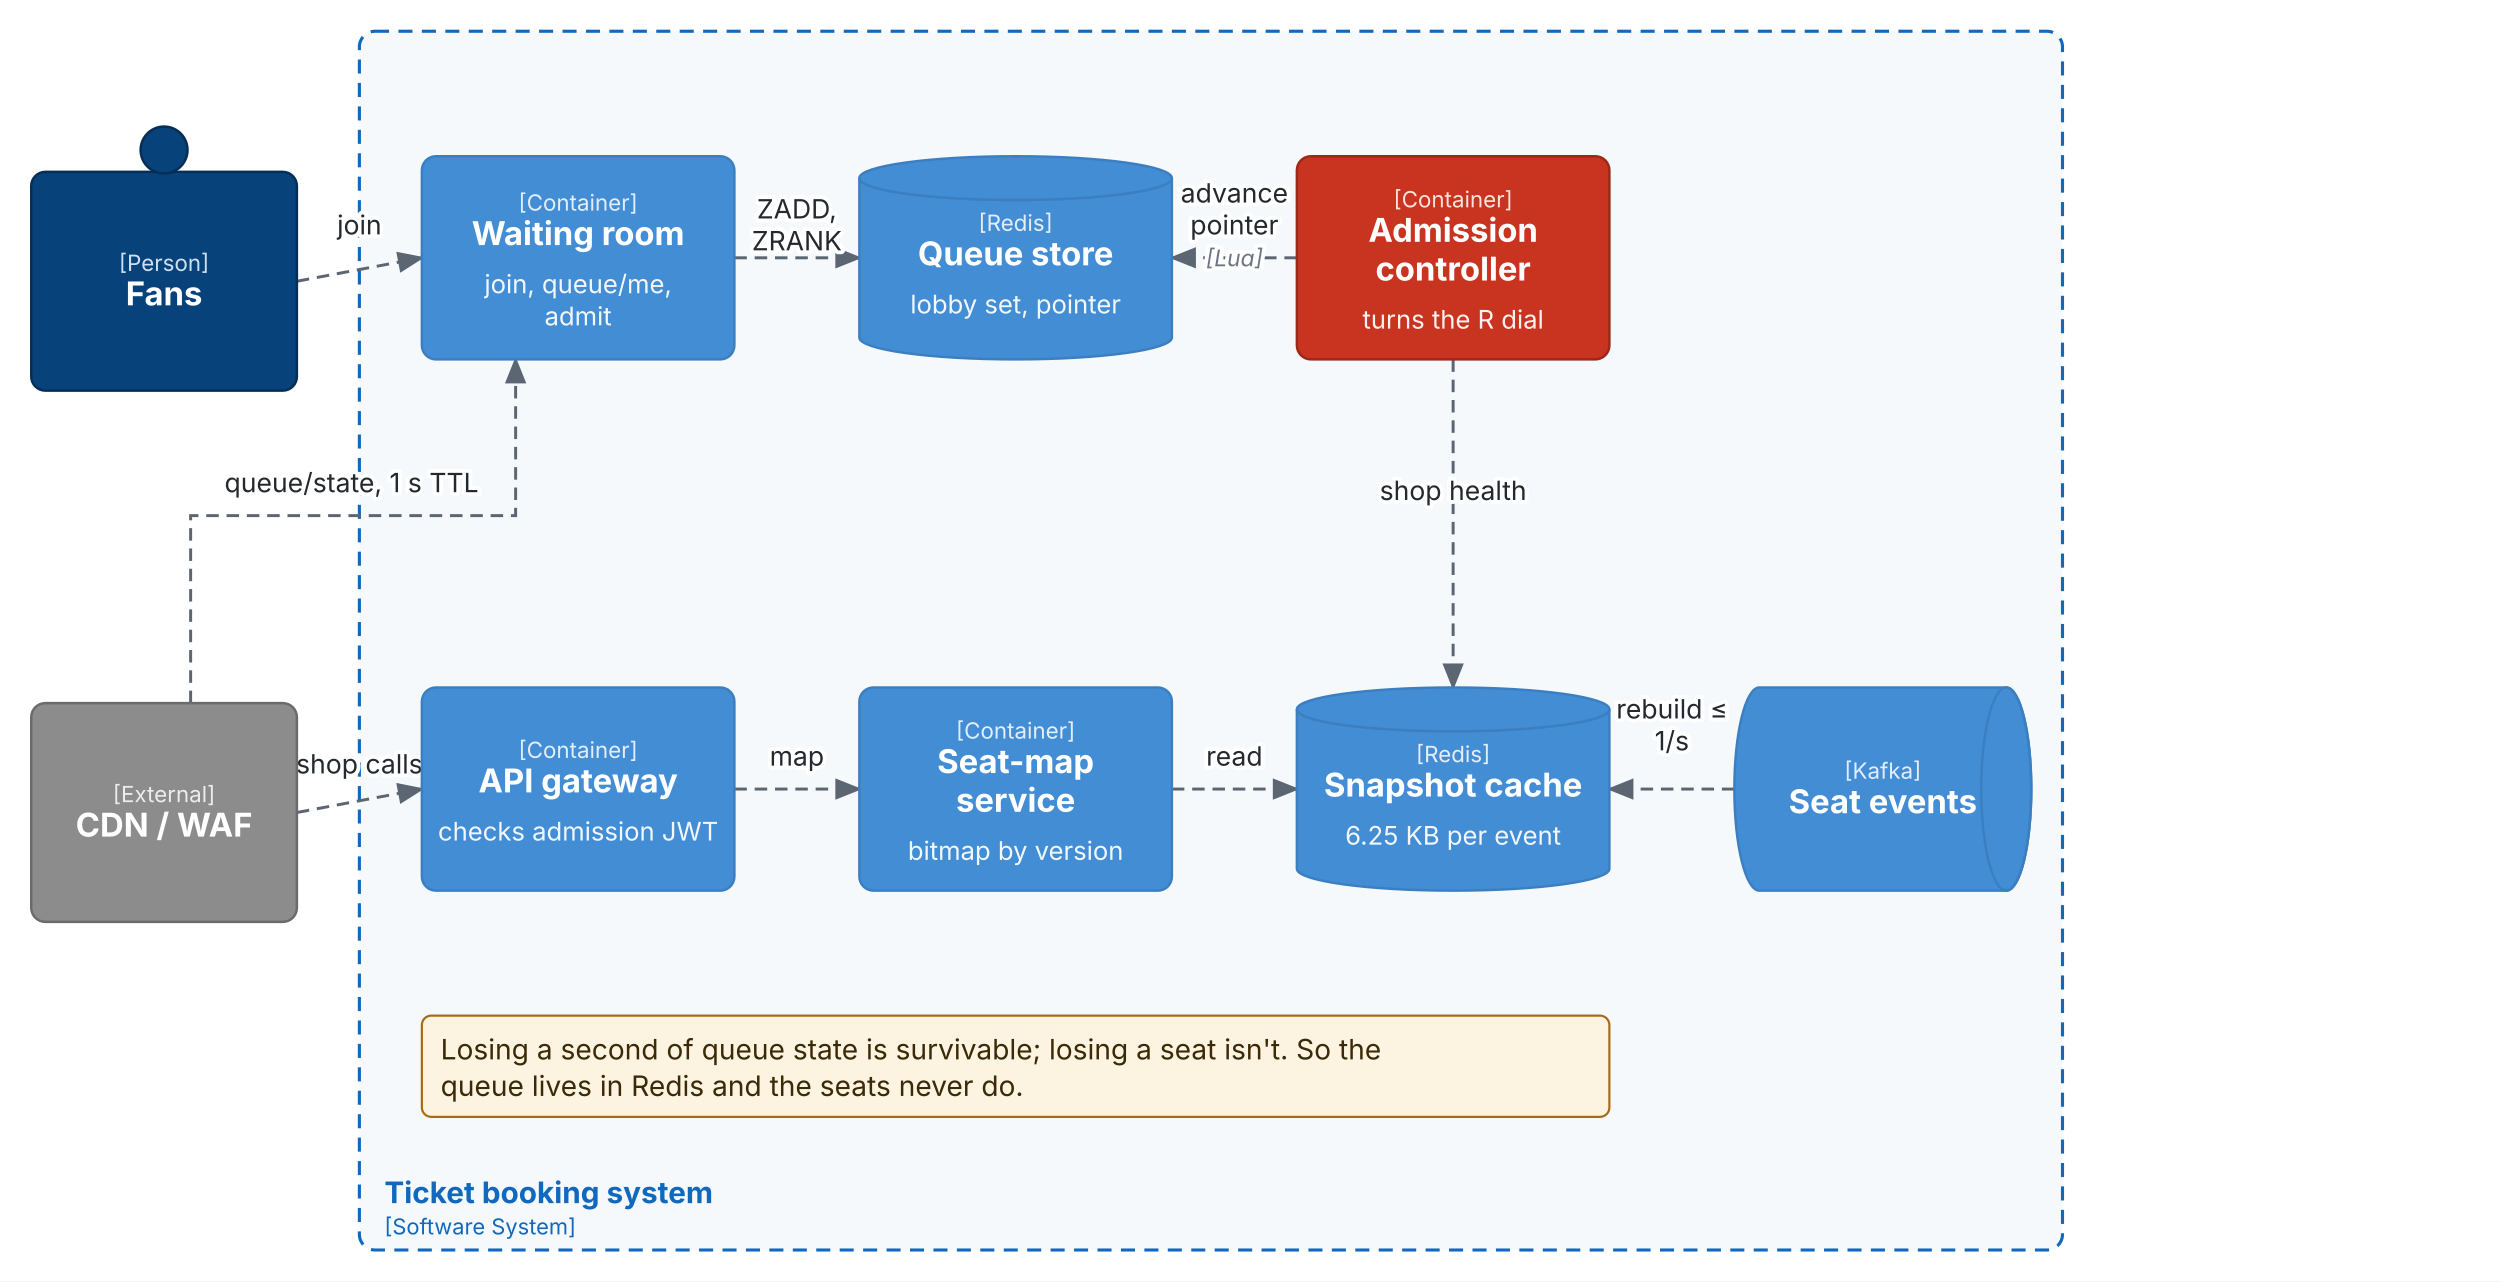
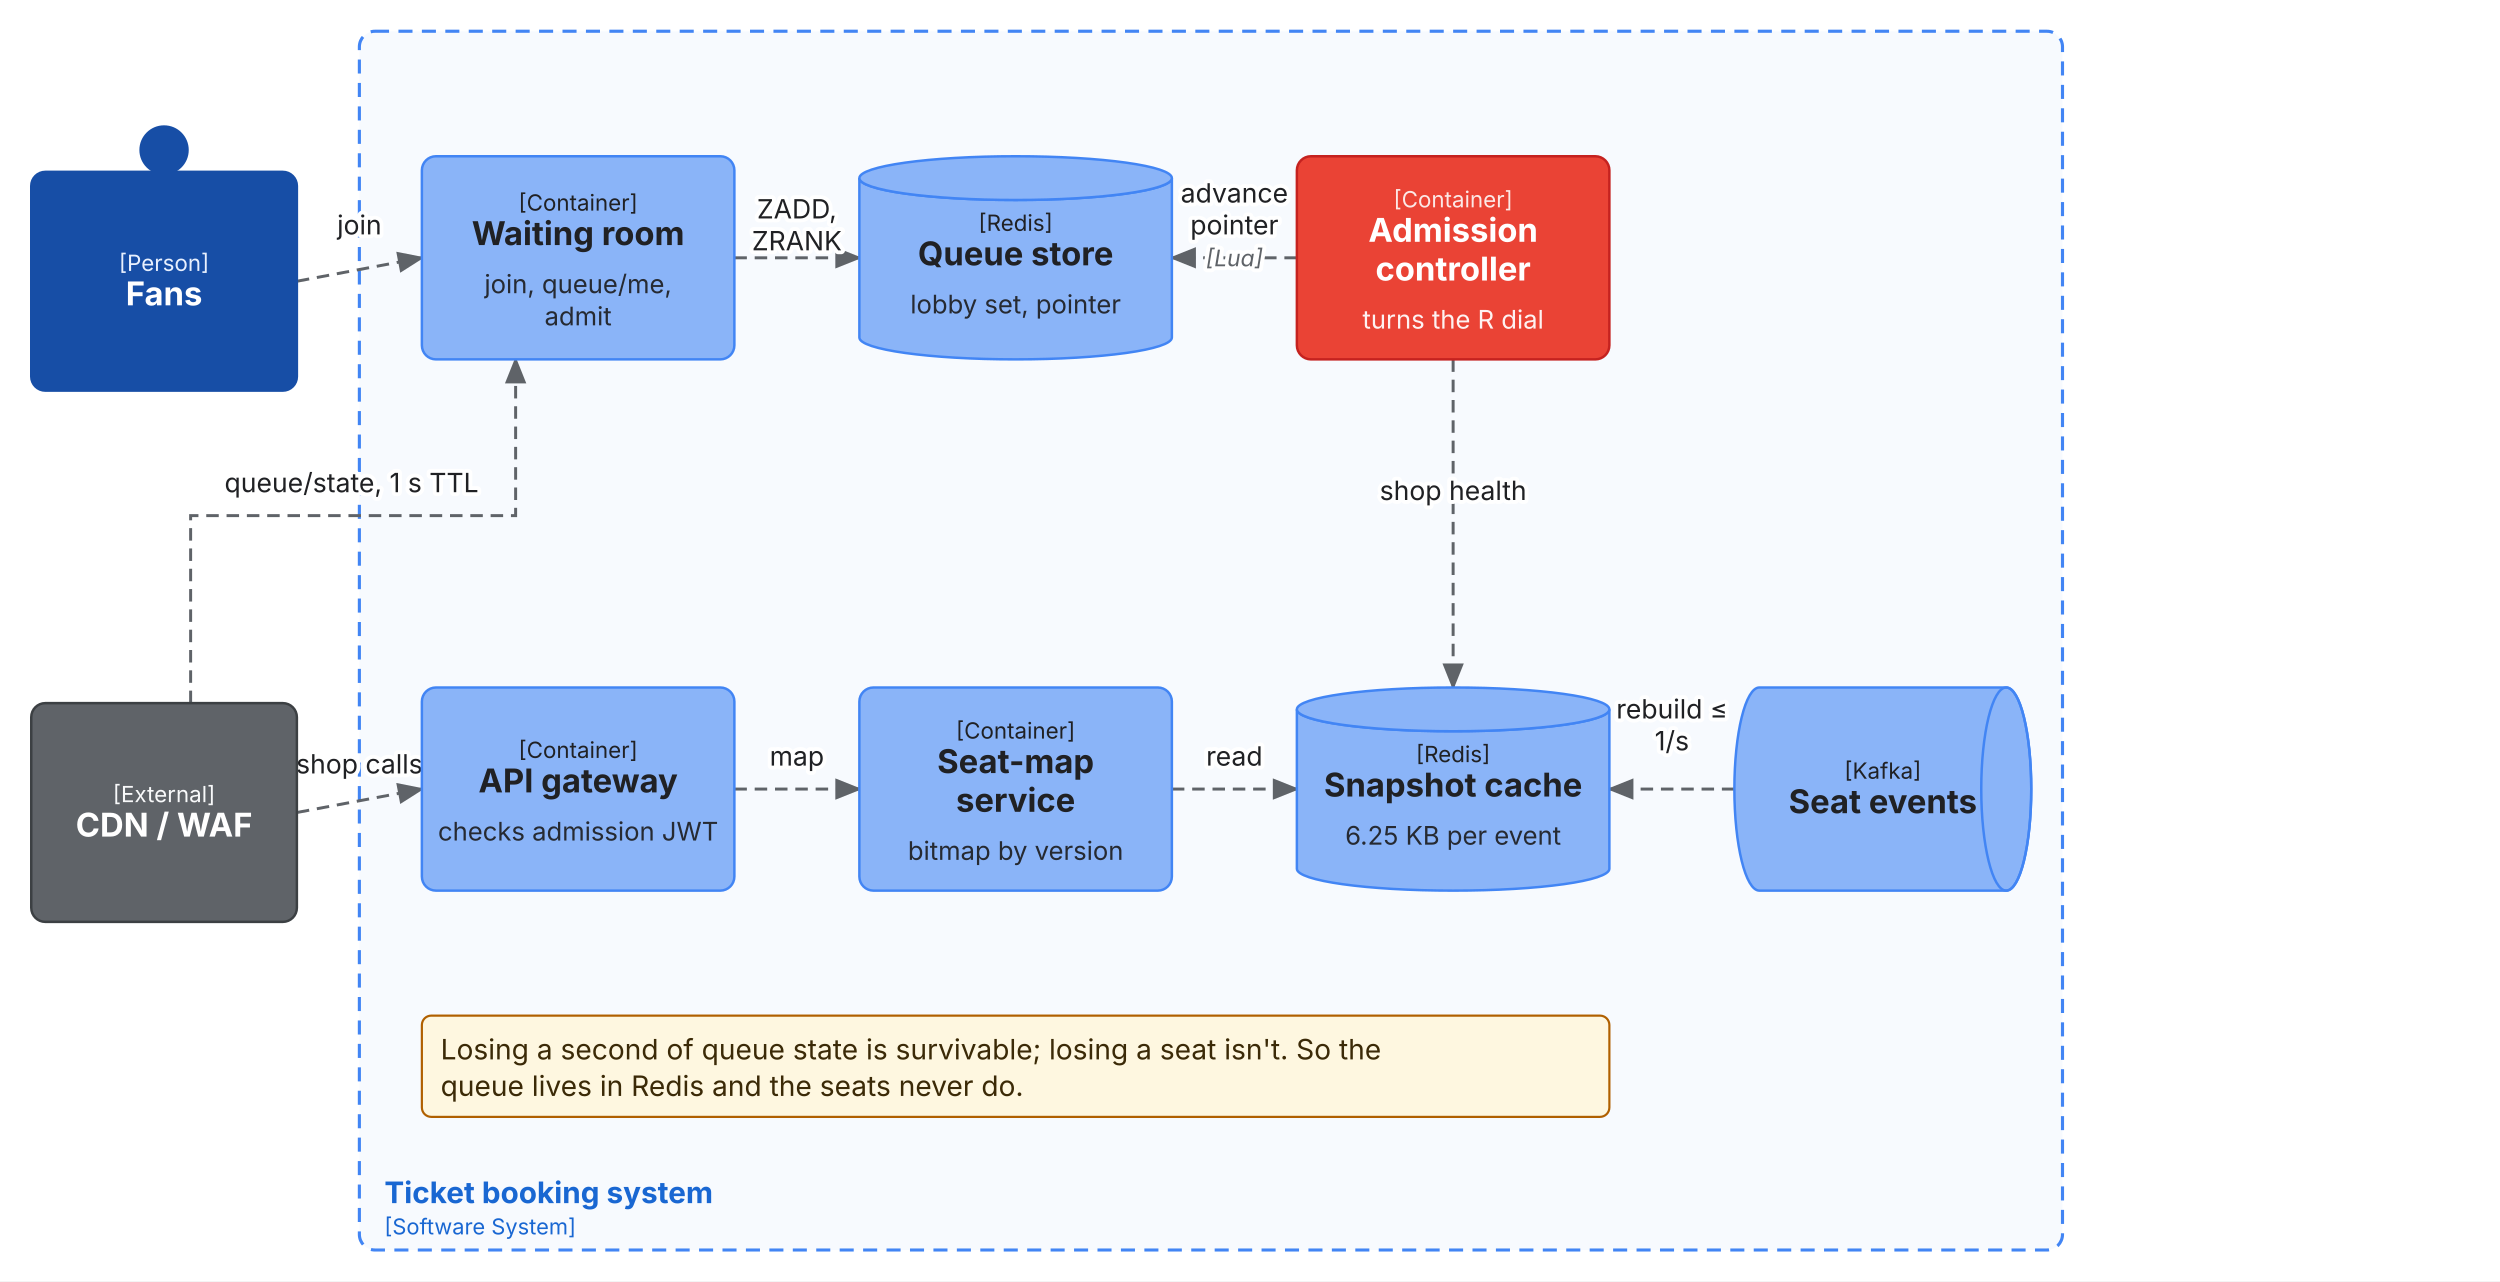
<svg xmlns="http://www.w3.org/2000/svg" class="c4" viewBox="0 0 1600 820" width="1600" height="820">
  <defs>
    <marker id="c4a" viewBox="0 0 10 10" refX="9" refY="5" markerWidth="9" markerHeight="9" orient="auto">
-       <path d="M0,1 L10,5 L0,9 z" fill="#5b6672" />
+       <path d="M0,1 L10,5 L0,9 z" fill="#5f6368" />
    </marker>
    <marker id="c4a-s" viewBox="0 0 10 10" refX="1" refY="5" markerWidth="9" markerHeight="9" orient="auto">
-       <path d="M10,1 L0,5 L10,9 z" fill="#5b6672" />
+       <path d="M10,1 L0,5 L10,9 z" fill="#5f6368" />
    </marker>
  </defs>
  <rect width="1600" height="820" fill="#ffffff" />
-   <rect x="230" y="20" width="1090" height="780" rx="10" fill="#1168bd" fill-opacity="0.04" stroke="#1168bd" stroke-width="2" stroke-dasharray="9 6" />
-   <text x="246" y="770" font-family="Inter, Helvetica, Arial, sans-serif" font-size="19" font-weight="700" fill="#1168bd">Ticket booking system</text>
-   <text x="246" y="790" font-family="Inter, Helvetica, Arial, sans-serif" font-size="14" fill="#1168bd">[Software System]</text>
-   <path d="M190.0,180.0 L270.0,165.0" fill="none" stroke="#5b6672" stroke-width="1.9" stroke-dasharray="8 5" marker-end="url(#c4a)" />
-   <text x="230.0" y="150.0" text-anchor="middle" font-family="Inter, Helvetica, Arial, sans-serif" font-size="17.0" fill="#24292f" font-style="normal" paint-order="stroke" stroke="#ffffff" stroke-width="5" stroke-linejoin="round">join</text>
-   <path d="M122.0,450.0 L122.0,330.0 L330.0,330.0 L330.0,230.0" fill="none" stroke="#5b6672" stroke-width="1.9" stroke-dasharray="8 5" marker-end="url(#c4a)" />
-   <text x="225.0" y="315.0" text-anchor="middle" font-family="Inter, Helvetica, Arial, sans-serif" font-size="17.0" fill="#24292f" font-style="normal" paint-order="stroke" stroke="#ffffff" stroke-width="5" stroke-linejoin="round">queue/state, 1 s TTL</text>
-   <path d="M470.0,165.0 L550.0,165.0" fill="none" stroke="#5b6672" stroke-width="1.9" stroke-dasharray="8 5" marker-end="url(#c4a)" />
-   <text x="510.0" y="139.8" text-anchor="middle" font-family="Inter, Helvetica, Arial, sans-serif" font-size="17.0" fill="#24292f" font-style="normal" paint-order="stroke" stroke="#ffffff" stroke-width="5" stroke-linejoin="round">ZADD,</text>
-   <text x="510.0" y="160.2" text-anchor="middle" font-family="Inter, Helvetica, Arial, sans-serif" font-size="17.0" fill="#24292f" font-style="normal" paint-order="stroke" stroke="#ffffff" stroke-width="5" stroke-linejoin="round">ZRANK</text>
-   <path d="M830.0,165.0 L750.0,165.0" fill="none" stroke="#5b6672" stroke-width="1.9" stroke-dasharray="8 5" marker-end="url(#c4a)" />
-   <text x="790.0" y="129.6" text-anchor="middle" font-family="Inter, Helvetica, Arial, sans-serif" font-size="17.0" fill="#24292f" font-style="normal" paint-order="stroke" stroke="#ffffff" stroke-width="5" stroke-linejoin="round">advance</text>
-   <text x="790.0" y="150.0" text-anchor="middle" font-family="Inter, Helvetica, Arial, sans-serif" font-size="17.0" fill="#24292f" font-style="normal" paint-order="stroke" stroke="#ffffff" stroke-width="5" stroke-linejoin="round">pointer</text>
-   <text x="790.0" y="170.4" text-anchor="middle" font-family="Inter, Helvetica, Arial, sans-serif" font-size="14.6" fill="#6e7781" font-style="italic" paint-order="stroke" stroke="#ffffff" stroke-width="5" stroke-linejoin="round">[Lua]</text>
-   <path d="M190.0,520.0 L270.0,505.0" fill="none" stroke="#5b6672" stroke-width="1.9" stroke-dasharray="8 5" marker-end="url(#c4a)" />
-   <text x="230.0" y="495.0" text-anchor="middle" font-family="Inter, Helvetica, Arial, sans-serif" font-size="17.0" fill="#24292f" font-style="normal" paint-order="stroke" stroke="#ffffff" stroke-width="5" stroke-linejoin="round">shop calls</text>
-   <path d="M470.0,505.0 L550.0,505.0" fill="none" stroke="#5b6672" stroke-width="1.9" stroke-dasharray="8 5" marker-end="url(#c4a)" />
-   <text x="510.0" y="490.0" text-anchor="middle" font-family="Inter, Helvetica, Arial, sans-serif" font-size="17.0" fill="#24292f" font-style="normal" paint-order="stroke" stroke="#ffffff" stroke-width="5" stroke-linejoin="round">map</text>
-   <path d="M750.0,505.0 L830.0,505.0" fill="none" stroke="#5b6672" stroke-width="1.9" stroke-dasharray="8 5" marker-end="url(#c4a)" />
-   <text x="790.0" y="490.0" text-anchor="middle" font-family="Inter, Helvetica, Arial, sans-serif" font-size="17.0" fill="#24292f" font-style="normal" paint-order="stroke" stroke="#ffffff" stroke-width="5" stroke-linejoin="round">read</text>
-   <path d="M1110.0,505.0 L1030.0,505.0" fill="none" stroke="#5b6672" stroke-width="1.9" stroke-dasharray="8 5" marker-end="url(#c4a)" />
-   <text x="1070.0" y="459.8" text-anchor="middle" font-family="Inter, Helvetica, Arial, sans-serif" font-size="17.0" fill="#24292f" font-style="normal" paint-order="stroke" stroke="#ffffff" stroke-width="5" stroke-linejoin="round">rebuild ≤</text>
-   <text x="1070.0" y="480.2" text-anchor="middle" font-family="Inter, Helvetica, Arial, sans-serif" font-size="17.0" fill="#24292f" font-style="normal" paint-order="stroke" stroke="#ffffff" stroke-width="5" stroke-linejoin="round">1/s</text>
-   <path d="M930.0,230.0 L930.0,440.0" fill="none" stroke="#5b6672" stroke-width="1.9" stroke-dasharray="8 5" marker-end="url(#c4a)" />
-   <text x="930.0" y="320.0" text-anchor="middle" font-family="Inter, Helvetica, Arial, sans-serif" font-size="17.0" fill="#24292f" font-style="normal" paint-order="stroke" stroke="#ffffff" stroke-width="5" stroke-linejoin="round">shop health</text>
-   <rect x="20" y="110" width="170" height="140" rx="9" fill="#08427b" stroke="#052e56" stroke-width="1.6" />
-   <circle cx="105.0" cy="96" r="15" fill="#08427b" stroke="#052e56" stroke-width="1.6" />
-   <text x="105.0" y="173.385" text-anchor="middle" font-family="Inter, Helvetica, Arial, sans-serif" font-size="14.3" fill="#cfe0f3">[Person]</text>
-   <text x="105.0" y="195.435" text-anchor="middle" font-family="Inter, Helvetica, Arial, sans-serif" font-size="21" font-weight="700" fill="#ffffff">Fans</text>
-   <rect x="20" y="450" width="170" height="140" rx="9" fill="#8c8c8c" stroke="#6b6b6b" stroke-width="1.6" />
-   <text x="105.0" y="513.385" text-anchor="middle" font-family="Inter, Helvetica, Arial, sans-serif" font-size="14.3" fill="#ececec">[External]</text>
-   <text x="105.0" y="535.435" text-anchor="middle" font-family="Inter, Helvetica, Arial, sans-serif" font-size="21" font-weight="700" fill="#ffffff">CDN / WAF</text>
-   <rect x="270" y="100" width="200" height="130" rx="9" fill="#438dd5" stroke="#3c7fc0" stroke-width="1.6" />
-   <text x="370.0" y="134.805" text-anchor="middle" font-family="Inter, Helvetica, Arial, sans-serif" font-size="14.3" fill="#e3eefa">[Container]</text>
-   <text x="370.0" y="156.855" text-anchor="middle" font-family="Inter, Helvetica, Arial, sans-serif" font-size="21" font-weight="700" fill="#ffffff">Waiting room</text>
-   <text x="370.0" y="187.635" text-anchor="middle" font-family="Inter, Helvetica, Arial, sans-serif" font-size="16.4" fill="#ffffff" fill-opacity="0.93">join, queue/me,</text>
-   <text x="370.0" y="208.215" text-anchor="middle" font-family="Inter, Helvetica, Arial, sans-serif" font-size="16.4" fill="#ffffff" fill-opacity="0.93">admit</text>
-   <path d="M550,114 a100.0,14 0 0,0 200,0 v102 a100.0,14 0 0,1 -200,0 z" fill="#438dd5" stroke="#3c7fc0" stroke-width="1.6" />
-   <ellipse cx="650.0" cy="114" rx="100.0" ry="14" fill="#438dd5" stroke="#3c7fc0" stroke-width="1.6" />
-   <text x="650.0" y="147.75" text-anchor="middle" font-family="Inter, Helvetica, Arial, sans-serif" font-size="14.3" fill="#e3eefa">[Redis]</text>
-   <text x="650.0" y="169.8" text-anchor="middle" font-family="Inter, Helvetica, Arial, sans-serif" font-size="21" font-weight="700" fill="#ffffff">Queue store</text>
-   <text x="650.0" y="200.58" text-anchor="middle" font-family="Inter, Helvetica, Arial, sans-serif" font-size="16.4" fill="#ffffff" fill-opacity="0.93">lobby set, pointer</text>
-   <rect x="830" y="100" width="200" height="130" rx="9" fill="#c8341f" stroke="#9d2817" stroke-width="1.6" />
-   <text x="930.0" y="132.705" text-anchor="middle" font-family="Inter, Helvetica, Arial, sans-serif" font-size="14.3" fill="#fde3de">[Container]</text>
-   <text x="930.0" y="154.755" text-anchor="middle" font-family="Inter, Helvetica, Arial, sans-serif" font-size="21" font-weight="700" fill="#ffffff">Admission</text>
-   <text x="930.0" y="179.535" text-anchor="middle" font-family="Inter, Helvetica, Arial, sans-serif" font-size="21" font-weight="700" fill="#ffffff">controller</text>
-   <text x="930.0" y="210.315" text-anchor="middle" font-family="Inter, Helvetica, Arial, sans-serif" font-size="16.4" fill="#ffffff" fill-opacity="0.93">turns the R dial</text>
-   <rect x="270" y="440" width="200" height="130" rx="9" fill="#438dd5" stroke="#3c7fc0" stroke-width="1.6" />
-   <text x="370.0" y="485.095" text-anchor="middle" font-family="Inter, Helvetica, Arial, sans-serif" font-size="14.3" fill="#e3eefa">[Container]</text>
-   <text x="370.0" y="507.145" text-anchor="middle" font-family="Inter, Helvetica, Arial, sans-serif" font-size="21" font-weight="700" fill="#ffffff">API gateway</text>
-   <text x="370.0" y="537.925" text-anchor="middle" font-family="Inter, Helvetica, Arial, sans-serif" font-size="16.4" fill="#ffffff" fill-opacity="0.93">checks admission JWT</text>
-   <rect x="550" y="440" width="200" height="130" rx="9" fill="#438dd5" stroke="#3c7fc0" stroke-width="1.6" />
-   <text x="650.0" y="472.705" text-anchor="middle" font-family="Inter, Helvetica, Arial, sans-serif" font-size="14.3" fill="#e3eefa">[Container]</text>
-   <text x="650.0" y="494.755" text-anchor="middle" font-family="Inter, Helvetica, Arial, sans-serif" font-size="21" font-weight="700" fill="#ffffff">Seat-map</text>
-   <text x="650.0" y="519.535" text-anchor="middle" font-family="Inter, Helvetica, Arial, sans-serif" font-size="21" font-weight="700" fill="#ffffff">service</text>
-   <text x="650.0" y="550.315" text-anchor="middle" font-family="Inter, Helvetica, Arial, sans-serif" font-size="16.4" fill="#ffffff" fill-opacity="0.93">bitmap by version</text>
-   <path d="M830,454 a100.0,14 0 0,0 200,0 v102 a100.0,14 0 0,1 -200,0 z" fill="#438dd5" stroke="#3c7fc0" stroke-width="1.6" />
-   <ellipse cx="930.0" cy="454" rx="100.0" ry="14" fill="#438dd5" stroke="#3c7fc0" stroke-width="1.6" />
-   <text x="930.0" y="487.75" text-anchor="middle" font-family="Inter, Helvetica, Arial, sans-serif" font-size="14.3" fill="#e3eefa">[Redis]</text>
-   <text x="930.0" y="509.8" text-anchor="middle" font-family="Inter, Helvetica, Arial, sans-serif" font-size="21" font-weight="700" fill="#ffffff">Snapshot cache</text>
-   <text x="930.0" y="540.58" text-anchor="middle" font-family="Inter, Helvetica, Arial, sans-serif" font-size="16.4" fill="#ffffff" fill-opacity="0.93">6.25 KB per event</text>
-   <path d="M1126,440 h158 a16,65.0 0 0,1 0,130 h-158 a16,65.0 0 0,1 0,-130 z" fill="#438dd5" stroke="#3c7fc0" stroke-width="1.6" />
-   <ellipse cx="1284" cy="505.0" rx="16" ry="65.0" fill="none" stroke="#3c7fc0" stroke-width="1.6" />
-   <text x="1205.0" y="498.385" text-anchor="middle" font-family="Inter, Helvetica, Arial, sans-serif" font-size="14.3" fill="#e3eefa">[Kafka]</text>
-   <text x="1205.0" y="520.435" text-anchor="middle" font-family="Inter, Helvetica, Arial, sans-serif" font-size="21" font-weight="700" fill="#ffffff">Seat events</text>
-   <rect x="270" y="650" width="760" height="64.8" rx="6" fill="#fdf3e1" stroke="#a86a12" stroke-width="1.4" />
-   <text x="282" y="678.0" font-family="Inter, Helvetica, Arial, sans-serif" font-size="18" fill="#3b2a07">Losing a second of queue state is survivable; losing a seat isn't. So the</text>
-   <text x="282" y="701.4" font-family="Inter, Helvetica, Arial, sans-serif" font-size="18" fill="#3b2a07">queue lives in Redis and the seats never do.</text>
+   <rect x="230" y="20" width="1090" height="780" rx="10" fill="#4285f4" fill-opacity="0.04" stroke="#4285f4" stroke-width="2" stroke-dasharray="9 6" />
+   <text x="246" y="770" font-family="Inter, Roboto, sans-serif" font-size="19" font-weight="700" fill="#1967D2">Ticket booking system</text>
+   <text x="246" y="790" font-family="Inter, Roboto, sans-serif" font-size="14" fill="#1967D2">[Software System]</text>
+   <g data-k="e:0">
+     <path d="M190.0,180.0 L270.0,165.0" fill="none" stroke="#5f6368" stroke-width="1.9" stroke-dasharray="8 5" marker-end="url(#c4a)" />
+     <text x="230.0" y="150.0" text-anchor="middle" font-family="Inter, Roboto, sans-serif" font-size="17.0" fill="#202124" font-style="normal" paint-order="stroke" stroke="#ffffff" stroke-width="5" stroke-linejoin="round">join</text>
+   </g>
+   <g data-k="e:1">
+     <path d="M122.0,450.0 L122.0,330.0 L330.0,330.0 L330.0,230.0" fill="none" stroke="#5f6368" stroke-width="1.9" stroke-dasharray="8 5" marker-end="url(#c4a)" />
+     <text x="225.0" y="315.0" text-anchor="middle" font-family="Inter, Roboto, sans-serif" font-size="17.0" fill="#202124" font-style="normal" paint-order="stroke" stroke="#ffffff" stroke-width="5" stroke-linejoin="round">queue/state, 1 s TTL</text>
+   </g>
+   <g data-k="e:2">
+     <path d="M470.0,165.0 L550.0,165.0" fill="none" stroke="#5f6368" stroke-width="1.9" stroke-dasharray="8 5" marker-end="url(#c4a)" />
+     <text x="510.0" y="139.8" text-anchor="middle" font-family="Inter, Roboto, sans-serif" font-size="17.0" fill="#202124" font-style="normal" paint-order="stroke" stroke="#ffffff" stroke-width="5" stroke-linejoin="round">ZADD,</text>
+     <text x="510.0" y="160.2" text-anchor="middle" font-family="Inter, Roboto, sans-serif" font-size="17.0" fill="#202124" font-style="normal" paint-order="stroke" stroke="#ffffff" stroke-width="5" stroke-linejoin="round">ZRANK</text>
+   </g>
+   <g data-k="e:3">
+     <path d="M830.0,165.0 L750.0,165.0" fill="none" stroke="#5f6368" stroke-width="1.9" stroke-dasharray="8 5" marker-end="url(#c4a)" />
+     <text x="790.0" y="129.6" text-anchor="middle" font-family="Inter, Roboto, sans-serif" font-size="17.0" fill="#202124" font-style="normal" paint-order="stroke" stroke="#ffffff" stroke-width="5" stroke-linejoin="round">advance</text>
+     <text x="790.0" y="150.0" text-anchor="middle" font-family="Inter, Roboto, sans-serif" font-size="17.0" fill="#202124" font-style="normal" paint-order="stroke" stroke="#ffffff" stroke-width="5" stroke-linejoin="round">pointer</text>
+     <text x="790.0" y="170.4" text-anchor="middle" font-family="Inter, Roboto, sans-serif" font-size="14.6" fill="#5f6368" font-style="italic" paint-order="stroke" stroke="#ffffff" stroke-width="5" stroke-linejoin="round">[Lua]</text>
+   </g>
+   <g data-k="e:4">
+     <path d="M190.0,520.0 L270.0,505.0" fill="none" stroke="#5f6368" stroke-width="1.9" stroke-dasharray="8 5" marker-end="url(#c4a)" />
+     <text x="230.0" y="495.0" text-anchor="middle" font-family="Inter, Roboto, sans-serif" font-size="17.0" fill="#202124" font-style="normal" paint-order="stroke" stroke="#ffffff" stroke-width="5" stroke-linejoin="round">shop calls</text>
+   </g>
+   <g data-k="e:5">
+     <path d="M470.0,505.0 L550.0,505.0" fill="none" stroke="#5f6368" stroke-width="1.9" stroke-dasharray="8 5" marker-end="url(#c4a)" />
+     <text x="510.0" y="490.0" text-anchor="middle" font-family="Inter, Roboto, sans-serif" font-size="17.0" fill="#202124" font-style="normal" paint-order="stroke" stroke="#ffffff" stroke-width="5" stroke-linejoin="round">map</text>
+   </g>
+   <g data-k="e:6">
+     <path d="M750.0,505.0 L830.0,505.0" fill="none" stroke="#5f6368" stroke-width="1.9" stroke-dasharray="8 5" marker-end="url(#c4a)" />
+     <text x="790.0" y="490.0" text-anchor="middle" font-family="Inter, Roboto, sans-serif" font-size="17.0" fill="#202124" font-style="normal" paint-order="stroke" stroke="#ffffff" stroke-width="5" stroke-linejoin="round">read</text>
+   </g>
+   <g data-k="e:7">
+     <path d="M1110.0,505.0 L1030.0,505.0" fill="none" stroke="#5f6368" stroke-width="1.9" stroke-dasharray="8 5" marker-end="url(#c4a)" />
+     <text x="1070.0" y="459.8" text-anchor="middle" font-family="Inter, Roboto, sans-serif" font-size="17.0" fill="#202124" font-style="normal" paint-order="stroke" stroke="#ffffff" stroke-width="5" stroke-linejoin="round">rebuild ≤</text>
+     <text x="1070.0" y="480.2" text-anchor="middle" font-family="Inter, Roboto, sans-serif" font-size="17.0" fill="#202124" font-style="normal" paint-order="stroke" stroke="#ffffff" stroke-width="5" stroke-linejoin="round">1/s</text>
+   </g>
+   <g data-k="e:8">
+     <path d="M930.0,230.0 L930.0,440.0" fill="none" stroke="#5f6368" stroke-width="1.9" stroke-dasharray="8 5" marker-end="url(#c4a)" />
+     <text x="930.0" y="320.0" text-anchor="middle" font-family="Inter, Roboto, sans-serif" font-size="17.0" fill="#202124" font-style="normal" paint-order="stroke" stroke="#ffffff" stroke-width="5" stroke-linejoin="round">shop health</text>
+   </g>
+   <g data-k="n:fan">
+     <rect x="20" y="110" width="170" height="140" rx="9" fill="#174ea6" stroke="#174ea6" stroke-width="1.6" />
+     <circle cx="105.0" cy="96" r="15" fill="#174ea6" stroke="#174ea6" stroke-width="1.6" />
+     <text x="105.0" y="173.385" text-anchor="middle" font-family="Inter, Roboto, sans-serif" font-size="14.3" fill="#e8f0fe">[Person]</text>
+     <text x="105.0" y="195.435" text-anchor="middle" font-family="Inter, Roboto, sans-serif" font-size="21" font-weight="700" fill="#ffffff">Fans</text>
+   </g>
+   <g data-k="n:cdn">
+     <rect x="20" y="450" width="170" height="140" rx="9" fill="#5f6368" stroke="#3c4043" stroke-width="1.6" />
+     <text x="105.0" y="513.385" text-anchor="middle" font-family="Inter, Roboto, sans-serif" font-size="14.3" fill="#f8f9fa">[External]</text>
+     <text x="105.0" y="535.435" text-anchor="middle" font-family="Inter, Roboto, sans-serif" font-size="21" font-weight="700" fill="#ffffff">CDN / WAF</text>
+   </g>
+   <g data-k="n:wr">
+     <rect x="270" y="100" width="200" height="130" rx="9" fill="#8ab4f8" stroke="#4285f4" stroke-width="1.6" />
+     <text x="370.0" y="134.805" text-anchor="middle" font-family="Inter, Roboto, sans-serif" font-size="14.3" fill="#202124">[Container]</text>
+     <text x="370.0" y="156.855" text-anchor="middle" font-family="Inter, Roboto, sans-serif" font-size="21" font-weight="700" fill="#202124">Waiting room</text>
+     <text x="370.0" y="187.635" text-anchor="middle" font-family="Inter, Roboto, sans-serif" font-size="16.4" fill="#202124" fill-opacity="0.93">join, queue/me,</text>
+     <text x="370.0" y="208.215" text-anchor="middle" font-family="Inter, Roboto, sans-serif" font-size="16.4" fill="#202124" fill-opacity="0.93">admit</text>
+   </g>
+   <g data-k="n:redis">
+     <path d="M550,114 a100.0,14 0 0,0 200,0 v102 a100.0,14 0 0,1 -200,0 z" fill="#8ab4f8" stroke="#4285f4" stroke-width="1.6" />
+     <ellipse cx="650.0" cy="114" rx="100.0" ry="14" fill="#8ab4f8" stroke="#4285f4" stroke-width="1.6" />
+     <text x="650.0" y="147.75" text-anchor="middle" font-family="Inter, Roboto, sans-serif" font-size="14.3" fill="#202124">[Redis]</text>
+     <text x="650.0" y="169.8" text-anchor="middle" font-family="Inter, Roboto, sans-serif" font-size="21" font-weight="700" fill="#202124">Queue store</text>
+     <text x="650.0" y="200.58" text-anchor="middle" font-family="Inter, Roboto, sans-serif" font-size="16.4" fill="#202124" fill-opacity="0.93">lobby set, pointer</text>
+   </g>
+   <g data-k="n:ac">
+     <rect x="830" y="100" width="200" height="130" rx="9" fill="#ea4335" stroke="#c5221f" stroke-width="1.6" />
+     <text x="930.0" y="132.705" text-anchor="middle" font-family="Inter, Roboto, sans-serif" font-size="14.3" fill="#fce8e6">[Container]</text>
+     <text x="930.0" y="154.755" text-anchor="middle" font-family="Inter, Roboto, sans-serif" font-size="21" font-weight="700" fill="#ffffff">Admission</text>
+     <text x="930.0" y="179.535" text-anchor="middle" font-family="Inter, Roboto, sans-serif" font-size="21" font-weight="700" fill="#ffffff">controller</text>
+     <text x="930.0" y="210.315" text-anchor="middle" font-family="Inter, Roboto, sans-serif" font-size="16.4" fill="#ffffff" fill-opacity="0.93">turns the R dial</text>
+   </g>
+   <g data-k="n:gw">
+     <rect x="270" y="440" width="200" height="130" rx="9" fill="#8ab4f8" stroke="#4285f4" stroke-width="1.6" />
+     <text x="370.0" y="485.095" text-anchor="middle" font-family="Inter, Roboto, sans-serif" font-size="14.3" fill="#202124">[Container]</text>
+     <text x="370.0" y="507.145" text-anchor="middle" font-family="Inter, Roboto, sans-serif" font-size="21" font-weight="700" fill="#202124">API gateway</text>
+     <text x="370.0" y="537.925" text-anchor="middle" font-family="Inter, Roboto, sans-serif" font-size="16.4" fill="#202124" fill-opacity="0.93">checks admission JWT</text>
+   </g>
+   <g data-k="n:map">
+     <rect x="550" y="440" width="200" height="130" rx="9" fill="#8ab4f8" stroke="#4285f4" stroke-width="1.6" />
+     <text x="650.0" y="472.705" text-anchor="middle" font-family="Inter, Roboto, sans-serif" font-size="14.3" fill="#202124">[Container]</text>
+     <text x="650.0" y="494.755" text-anchor="middle" font-family="Inter, Roboto, sans-serif" font-size="21" font-weight="700" fill="#202124">Seat-map</text>
+     <text x="650.0" y="519.535" text-anchor="middle" font-family="Inter, Roboto, sans-serif" font-size="21" font-weight="700" fill="#202124">service</text>
+     <text x="650.0" y="550.315" text-anchor="middle" font-family="Inter, Roboto, sans-serif" font-size="16.4" fill="#202124" fill-opacity="0.93">bitmap by version</text>
+   </g>
+   <g data-k="n:snap">
+     <path d="M830,454 a100.0,14 0 0,0 200,0 v102 a100.0,14 0 0,1 -200,0 z" fill="#8ab4f8" stroke="#4285f4" stroke-width="1.6" />
+     <ellipse cx="930.0" cy="454" rx="100.0" ry="14" fill="#8ab4f8" stroke="#4285f4" stroke-width="1.6" />
+     <text x="930.0" y="487.75" text-anchor="middle" font-family="Inter, Roboto, sans-serif" font-size="14.3" fill="#202124">[Redis]</text>
+     <text x="930.0" y="509.8" text-anchor="middle" font-family="Inter, Roboto, sans-serif" font-size="21" font-weight="700" fill="#202124">Snapshot cache</text>
+     <text x="930.0" y="540.58" text-anchor="middle" font-family="Inter, Roboto, sans-serif" font-size="16.4" fill="#202124" fill-opacity="0.93">6.25 KB per event</text>
+   </g>
+   <g data-k="n:kafka">
+     <path d="M1126,440 h158 a16,65.0 0 0,1 0,130 h-158 a16,65.0 0 0,1 0,-130 z" fill="#8ab4f8" stroke="#4285f4" stroke-width="1.6" />
+     <ellipse cx="1284" cy="505.0" rx="16" ry="65.0" fill="none" stroke="#4285f4" stroke-width="1.6" />
+     <text x="1205.0" y="498.385" text-anchor="middle" font-family="Inter, Roboto, sans-serif" font-size="14.3" fill="#202124">[Kafka]</text>
+     <text x="1205.0" y="520.435" text-anchor="middle" font-family="Inter, Roboto, sans-serif" font-size="21" font-weight="700" fill="#202124">Seat events</text>
+   </g>
+   <g data-k="note:0">
+     <rect x="270" y="650" width="760" height="64.8" rx="6" fill="#fef7e0" stroke="#b06000" stroke-width="1.4" />
+     <text x="282" y="678.0" font-family="Inter, Roboto, sans-serif" font-size="18" fill="#3b2a07">Losing a second of queue state is survivable; losing a seat isn't. So the</text>
+     <text x="282" y="701.4" font-family="Inter, Roboto, sans-serif" font-size="18" fill="#3b2a07">queue lives in Redis and the seats never do.</text>
+   </g>
</svg>
